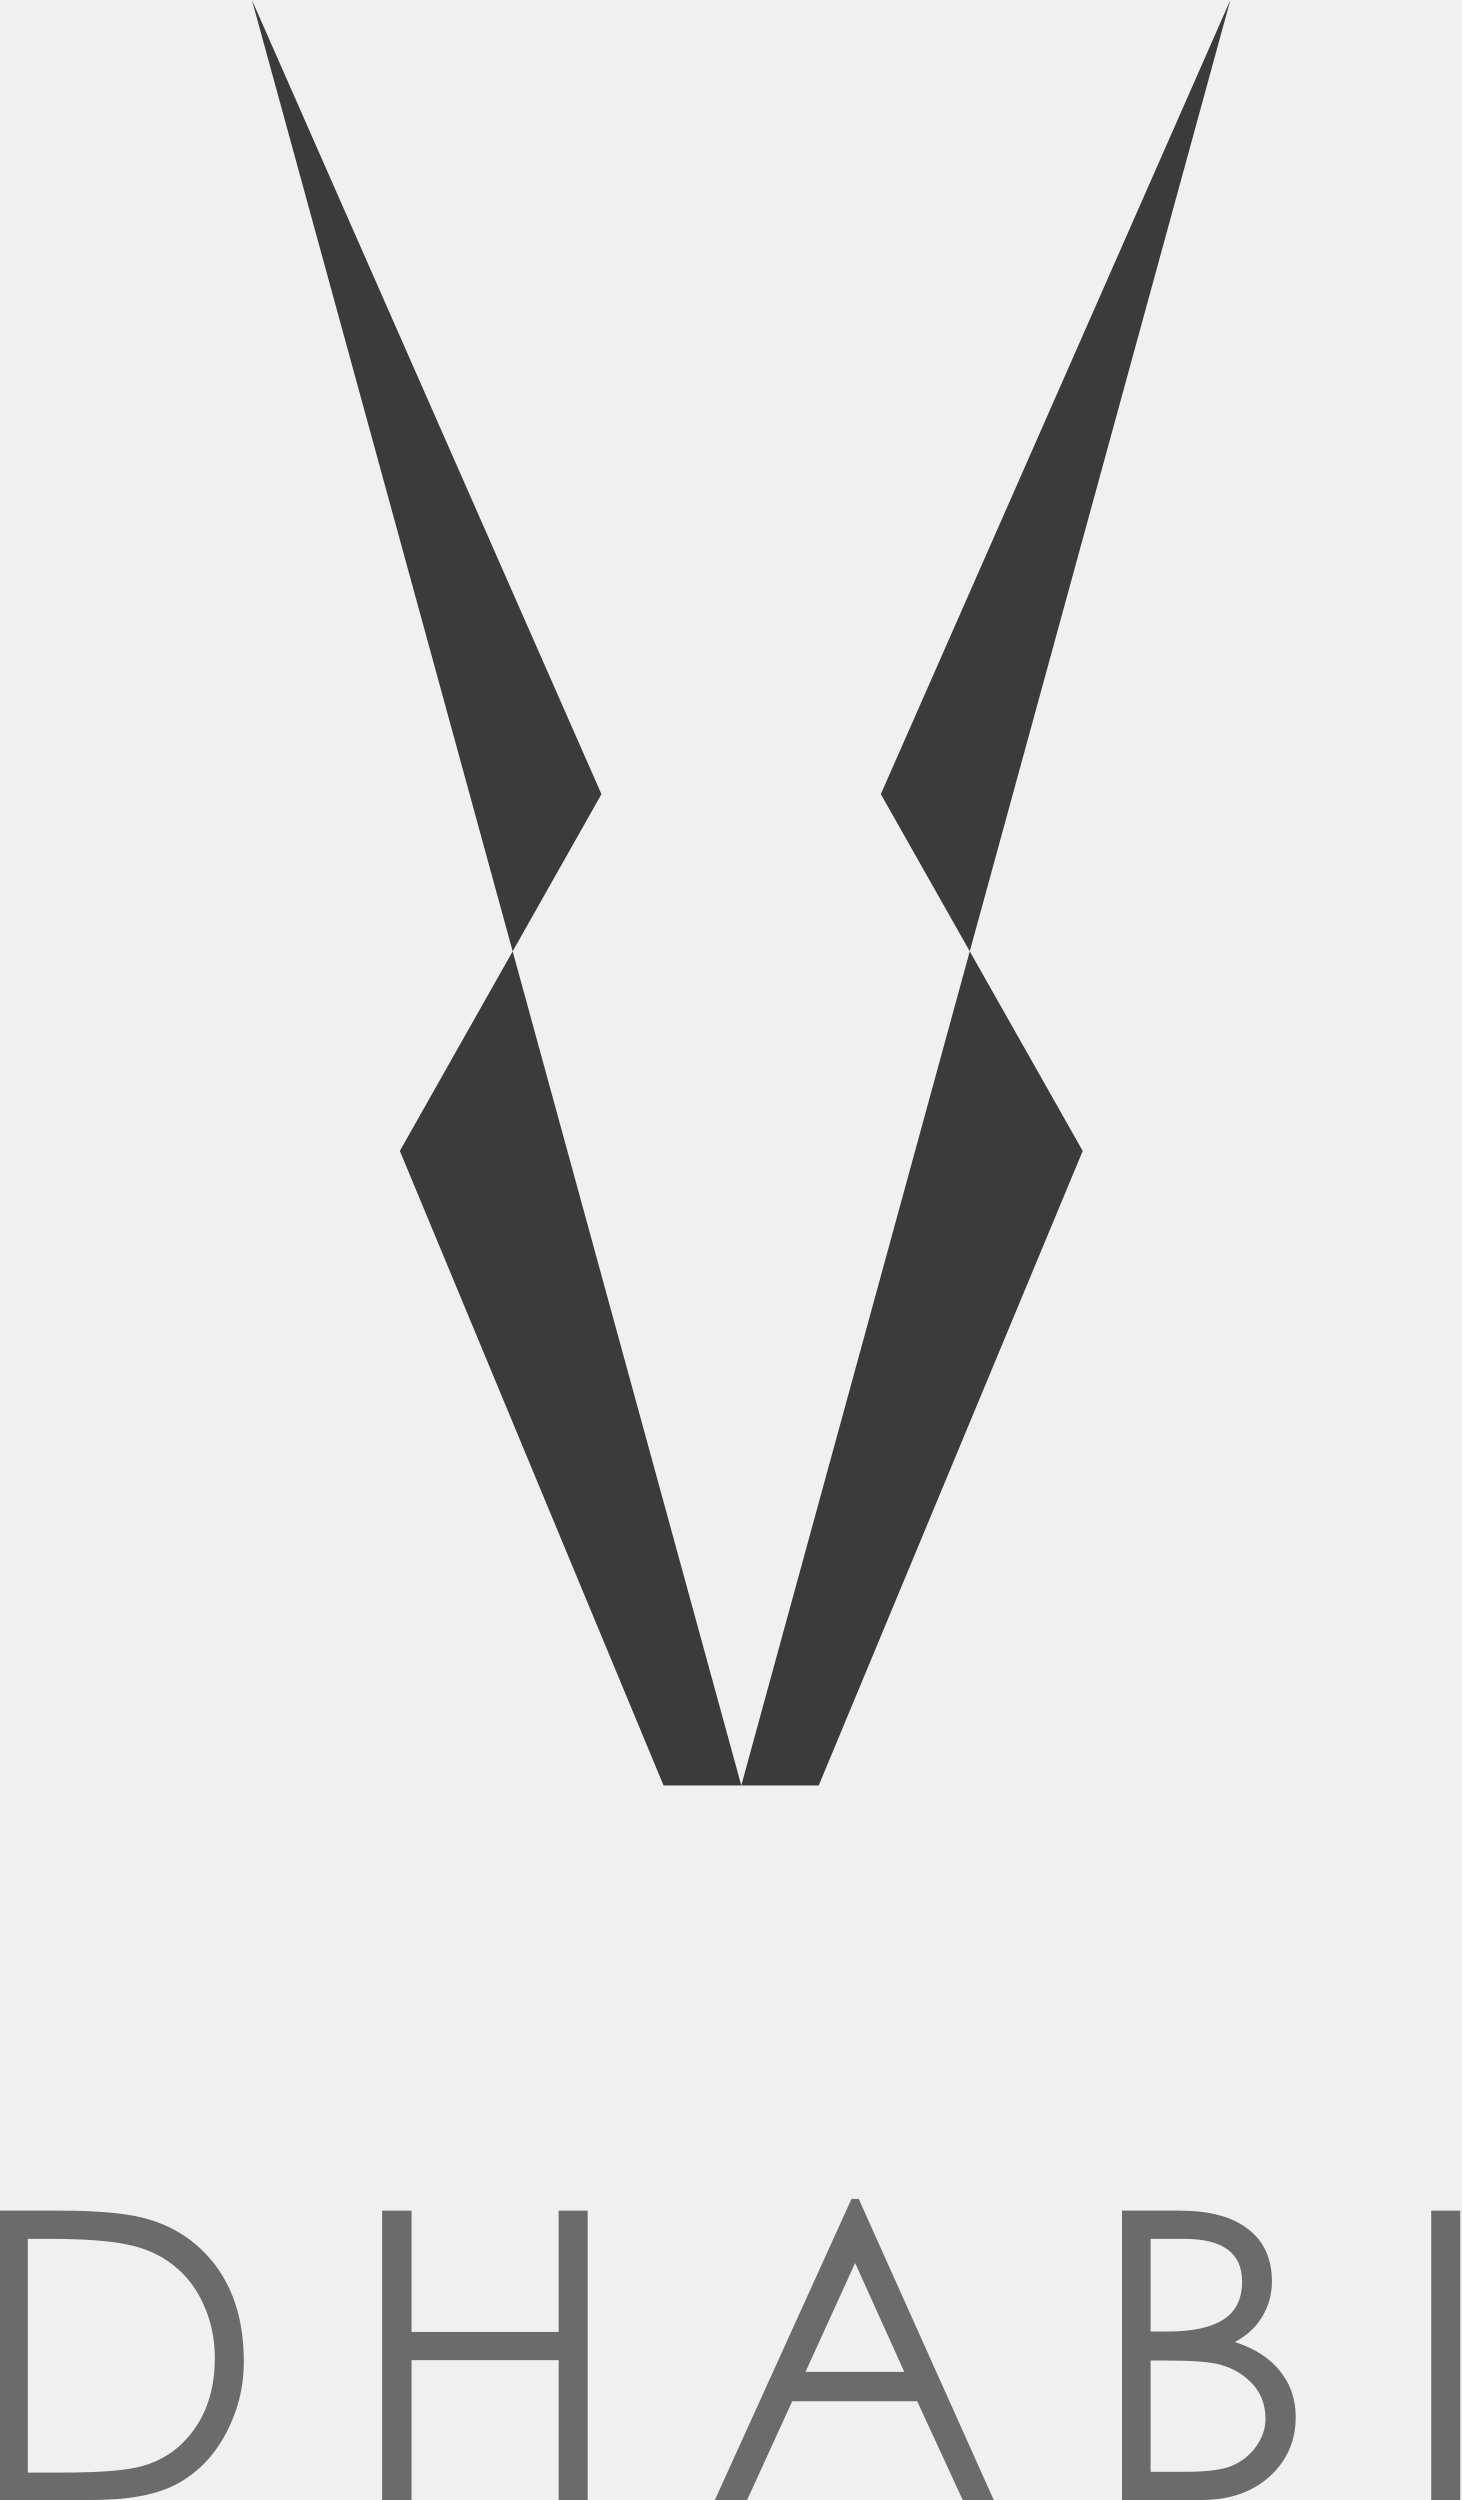
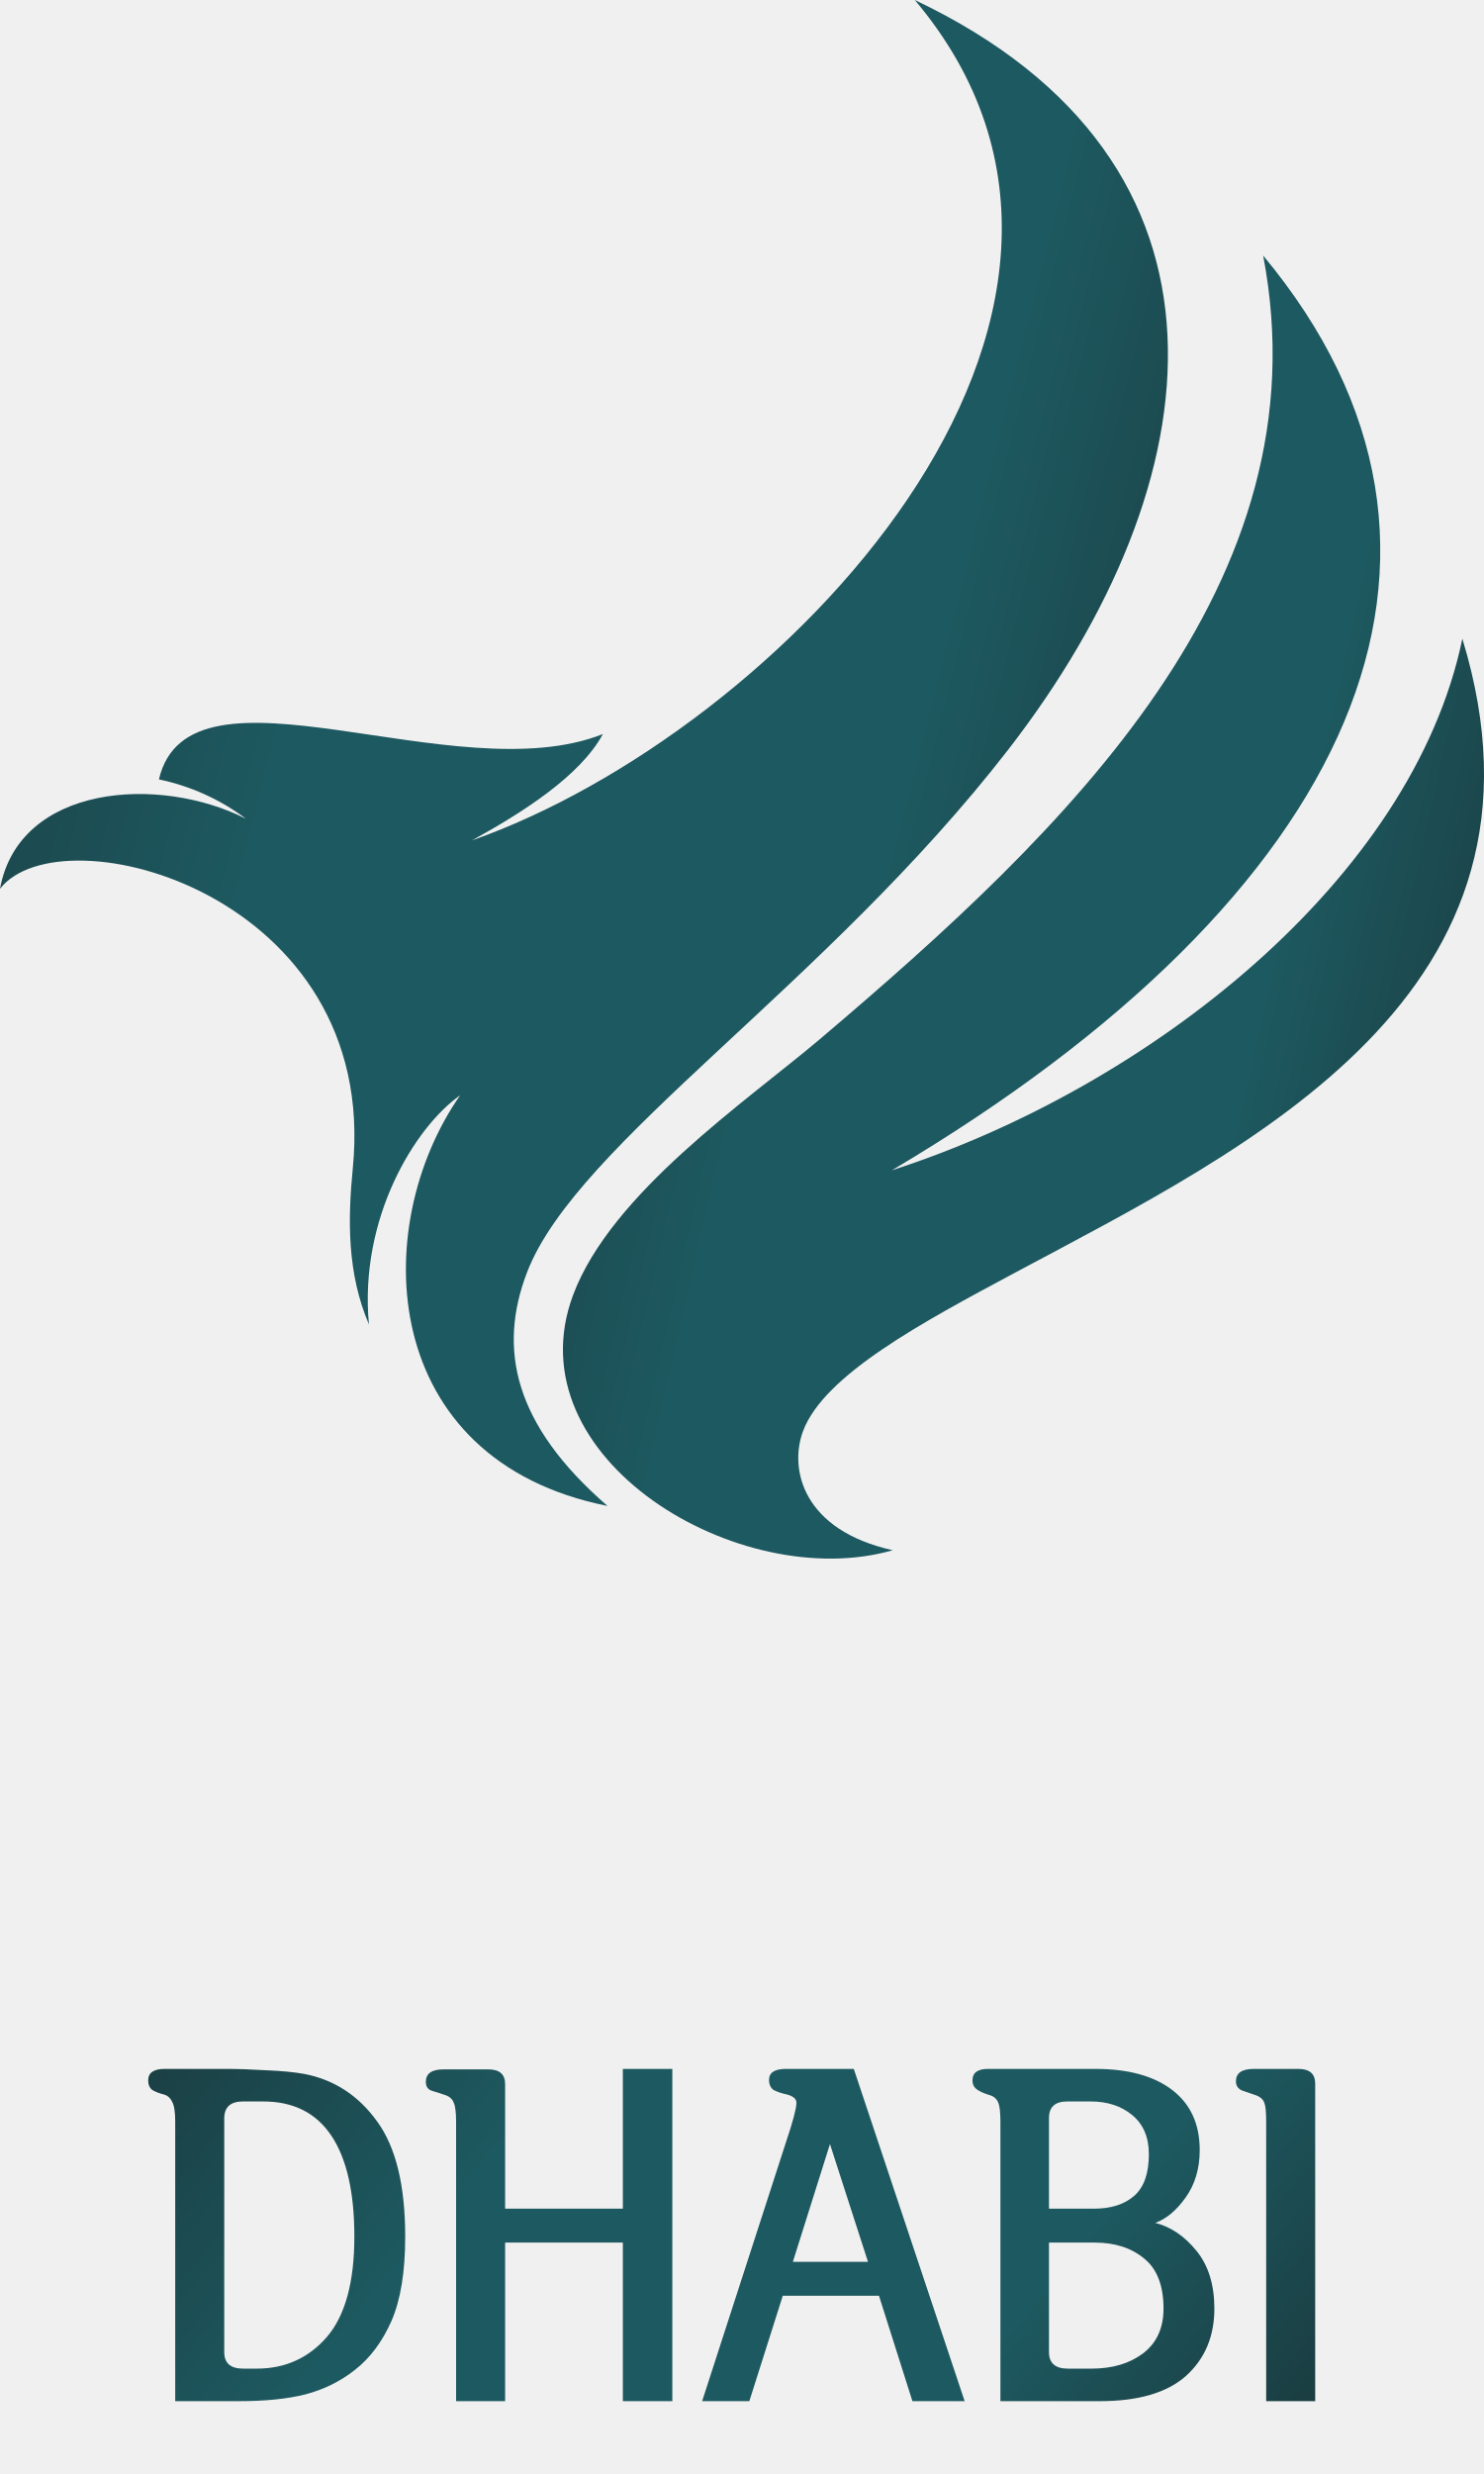
- <svg xmlns="http://www.w3.org/2000/svg" width="121" height="207" viewBox="0 0 121 207" fill="none">
-   <path d="M101.874 0L72.933 65.756L89.649 95.299L67.792 147.834H61.379" fill="#3B3B3B" />
-   <path d="M20.859 0L49.801 65.756L33.108 95.299L54.941 147.834H61.378" fill="#3B3B3B" />
-   <path d="M0 207V183.04H4.972C8.376 183.04 10.867 183.296 12.447 183.808C14.049 184.297 15.428 185.087 16.585 186.177C17.742 187.245 18.632 188.557 19.255 190.115C19.878 191.672 20.189 193.496 20.189 195.587C20.189 197.656 19.7 199.614 18.721 201.461C17.764 203.285 16.451 204.664 14.783 205.598C13.137 206.533 10.756 207 7.642 207H0ZM2.303 204.731H5.072C7.964 204.731 10.056 204.586 11.346 204.297C12.658 204.008 13.804 203.44 14.783 202.595C15.762 201.728 16.507 200.682 17.019 199.458C17.53 198.235 17.786 196.833 17.786 195.254C17.786 193.674 17.486 192.217 16.885 190.882C16.307 189.547 15.473 188.446 14.383 187.579C13.292 186.711 12.002 186.133 10.512 185.843C9.043 185.532 6.874 185.376 4.004 185.376H2.303V204.731Z" fill="#6B6B6B" />
-   <path d="M31.64 183.04H34.076V193.085H46.256V183.04H48.658V207H46.256V195.421H34.076V207H31.64V183.04Z" fill="#6B6B6B" />
-   <path d="M71.104 182.073L82.283 207H79.713L75.942 198.824H65.597L61.86 207H59.191L70.503 182.073H71.104ZM70.803 187.378L66.699 196.388H74.874L70.803 187.378Z" fill="#6B6B6B" />
-   <path d="M92.902 183.04H97.641C100.155 183.04 102.057 183.552 103.347 184.575C104.66 185.576 105.316 187.022 105.316 188.913C105.316 189.959 105.049 190.927 104.515 191.817C104.003 192.684 103.247 193.385 102.246 193.919C103.892 194.453 105.138 195.254 105.983 196.322C106.851 197.389 107.285 198.657 107.285 200.126C107.285 202.106 106.562 203.752 105.116 205.065C103.67 206.355 101.801 207 99.509 207H92.902V183.04ZM95.271 185.376V193.051H96.639C98.731 193.051 100.288 192.718 101.311 192.05C102.335 191.383 102.846 190.337 102.846 188.913C102.846 186.555 101.245 185.376 98.041 185.376H95.271ZM95.271 195.454V204.664H98.241C99.954 204.664 101.211 204.497 102.012 204.164C102.835 203.808 103.503 203.274 104.014 202.562C104.526 201.828 104.782 201.082 104.782 200.326C104.782 199.57 104.637 198.902 104.348 198.324C104.059 197.745 103.625 197.234 103.047 196.789C102.49 196.344 101.812 196.01 101.011 195.788C100.232 195.565 98.764 195.454 96.606 195.454H95.271Z" fill="#6B6B6B" />
-   <path d="M118.504 183.04H120.907V207H118.504V183.04Z" fill="#6B6B6B" />
+ <svg xmlns="http://www.w3.org/2000/svg" width="120" height="200" viewBox="0 0 120 200" fill="none">
+   <g clip-path="url(#clip0_388_31307)">
+     <path fill-rule="evenodd" clip-rule="evenodd" d="M0 71.85C1.539 63.415 12.86 62.631 19.883 66.187C17.775 64.6 15.366 63.535 12.851 63.007C15.318 52.479 36.82 64.106 48.752 59.339C46.92 62.732 42.218 65.711 38.163 67.938C62.766 59.305 95.581 25.611 73.972 0C101.619 13.114 98.291 38.955 81.532 60.596C66.743 79.692 46.665 92.375 42.628 102.832C40.242 109.023 41.537 115.165 49.123 121.741C30.584 118.038 29.777 99.204 37.207 88.546C33.552 91.109 29.019 98.498 29.834 107.071C28.068 102.938 28.117 98.627 28.531 94.41C30.698 72.272 4.956 65.487 0 71.85Z" fill="url(#paint0_linear_388_31307)" />
+     <path fill-rule="evenodd" clip-rule="evenodd" d="M72.19 125.32C59.835 128.884 41.403 117.9 46.341 104.694C49.425 96.436 60.381 89.017 66.298 84.005C86.198 67.132 107.212 47.14 102.142 20.66C122.22 44.775 109.515 72.453 72.118 94.608C92.856 87.921 114.212 71.118 118.249 51.632C127.023 80.352 100.97 92.785 82.055 102.897C74.607 106.884 66.626 111.146 64.932 115.704C63.792 118.778 64.923 123.709 72.193 125.322L72.19 125.32Z" fill="url(#paint1_linear_388_31307)" />
+   </g>
+   <path d="M14.169 171.513C14.169 170.722 14.082 170.179 13.909 169.883C13.761 169.586 13.551 169.401 13.28 169.327C12.884 169.228 12.563 169.105 12.316 168.956C12.094 168.784 11.983 168.524 11.983 168.178C11.983 167.561 12.428 167.252 13.317 167.252H18.207C19.195 167.252 20.306 167.289 21.541 167.363C22.776 167.413 23.801 167.512 24.616 167.66C27.036 168.129 29 169.413 30.506 171.513C32.013 173.587 32.766 176.687 32.766 180.811C32.766 183.651 32.395 185.924 31.655 187.628C30.914 189.307 29.926 190.629 28.691 191.592C27.53 192.506 26.209 193.16 24.727 193.555C23.27 193.926 21.479 194.111 19.355 194.111H14.169V171.513ZM20.763 191.481C23.06 191.481 24.949 190.629 26.431 188.924C27.913 187.196 28.654 184.491 28.654 180.811C28.654 177.23 28.036 174.513 26.802 172.661C25.567 170.809 23.727 169.883 21.282 169.883H19.652C18.639 169.883 18.133 170.339 18.133 171.253V190.147C18.133 191.036 18.639 191.481 19.652 191.481H20.763ZM40.845 194.111H36.881V171.55C36.881 170.784 36.819 170.265 36.695 169.994C36.597 169.722 36.399 169.524 36.103 169.401C35.683 169.253 35.3 169.129 34.954 169.03C34.608 168.932 34.435 168.685 34.435 168.29C34.435 167.623 34.917 167.289 35.88 167.289H39.474C40.388 167.289 40.845 167.684 40.845 168.475V178.551H50.365V167.252H54.367V194.111H50.365V181.293H40.845V194.111ZM73.781 194.111L71.077 185.59H63.297L60.593 194.111H56.777L63.927 172.031C64.322 170.747 64.47 170.006 64.371 169.808C64.273 169.586 64.038 169.426 63.668 169.327C63.198 169.228 62.828 169.105 62.556 168.956C62.309 168.784 62.186 168.512 62.186 168.141C62.186 167.549 62.643 167.252 63.556 167.252H69.039L78.004 194.111H73.781ZM70.188 182.849L67.113 173.328L64.112 182.849H70.188ZM84.823 171.216V178.551H88.454C89.837 178.551 90.924 178.206 91.714 177.514C92.504 176.823 92.9 175.699 92.9 174.143C92.9 172.785 92.455 171.735 91.566 170.994C90.677 170.253 89.553 169.883 88.195 169.883H86.305C85.317 169.883 84.823 170.327 84.823 171.216ZM84.823 190.147C84.823 191.036 85.33 191.481 86.342 191.481H88.269C89.948 191.481 91.331 191.073 92.418 190.258C93.529 189.418 94.085 188.208 94.085 186.628C94.085 184.775 93.567 183.429 92.529 182.589C91.492 181.725 90.158 181.293 88.528 181.293H84.823V190.147ZM88.936 194.111H80.897V171.513C80.897 170.747 80.835 170.228 80.711 169.957C80.588 169.66 80.353 169.463 80.007 169.364C79.588 169.24 79.254 169.092 79.007 168.919C78.76 168.746 78.637 168.499 78.637 168.178C78.637 167.561 79.057 167.252 79.896 167.252H88.565C91.233 167.252 93.307 167.82 94.789 168.956C96.271 170.092 97.012 171.71 97.012 173.809C97.012 175.316 96.629 176.6 95.863 177.662C95.122 178.7 94.307 179.379 93.418 179.7C94.678 180.021 95.789 180.774 96.752 181.96C97.716 183.145 98.197 184.701 98.197 186.628C98.197 188.875 97.432 190.69 95.9 192.073C94.369 193.432 92.048 194.111 88.936 194.111ZM106.35 194.111H102.386V171.513C102.386 170.747 102.337 170.241 102.238 169.994C102.139 169.722 101.929 169.524 101.608 169.401C101.163 169.253 100.768 169.117 100.423 168.993C100.101 168.845 99.941 168.598 99.941 168.253C99.941 167.586 100.423 167.252 101.386 167.252H104.979C105.893 167.252 106.35 167.647 106.35 168.438V194.111Z" fill="url(#paint2_linear_388_31307)" />
+   <defs>
+     <linearGradient id="paint0_linear_388_31307" x1="0" y1="0" x2="111.801" y2="28.098" gradientUnits="userSpaceOnUse">
+       <stop stop-color="#1A3C40" />
+       <stop offset="0.318" stop-color="#1D5960" />
+       <stop offset="0.75" stop-color="#1D5960" />
+       <stop offset="1" stop-color="#1A3C40" />
+     </linearGradient>
+     <linearGradient id="paint1_linear_388_31307" x1="45.52" y1="20.66" x2="134.588" y2="41.062" gradientUnits="userSpaceOnUse">
+       <stop stop-color="#1A3C40" />
+       <stop offset="0.318" stop-color="#1D5960" />
+       <stop offset="0.75" stop-color="#1D5960" />
+       <stop offset="1" stop-color="#1A3C40" />
+     </linearGradient>
+     <linearGradient id="paint2_linear_388_31307" x1="11" y1="162" x2="83.638" y2="222.687" gradientUnits="userSpaceOnUse">
+       <stop stop-color="#1A3C40" />
+       <stop offset="0.318" stop-color="#1D5960" />
+       <stop offset="0.75" stop-color="#1D5960" />
+       <stop offset="1" stop-color="#1A3C40" />
+     </linearGradient>
+     <clipPath id="clip0_388_31307">
+       <rect width="120" height="126" fill="white" />
+     </clipPath>
+   </defs>
</svg>
